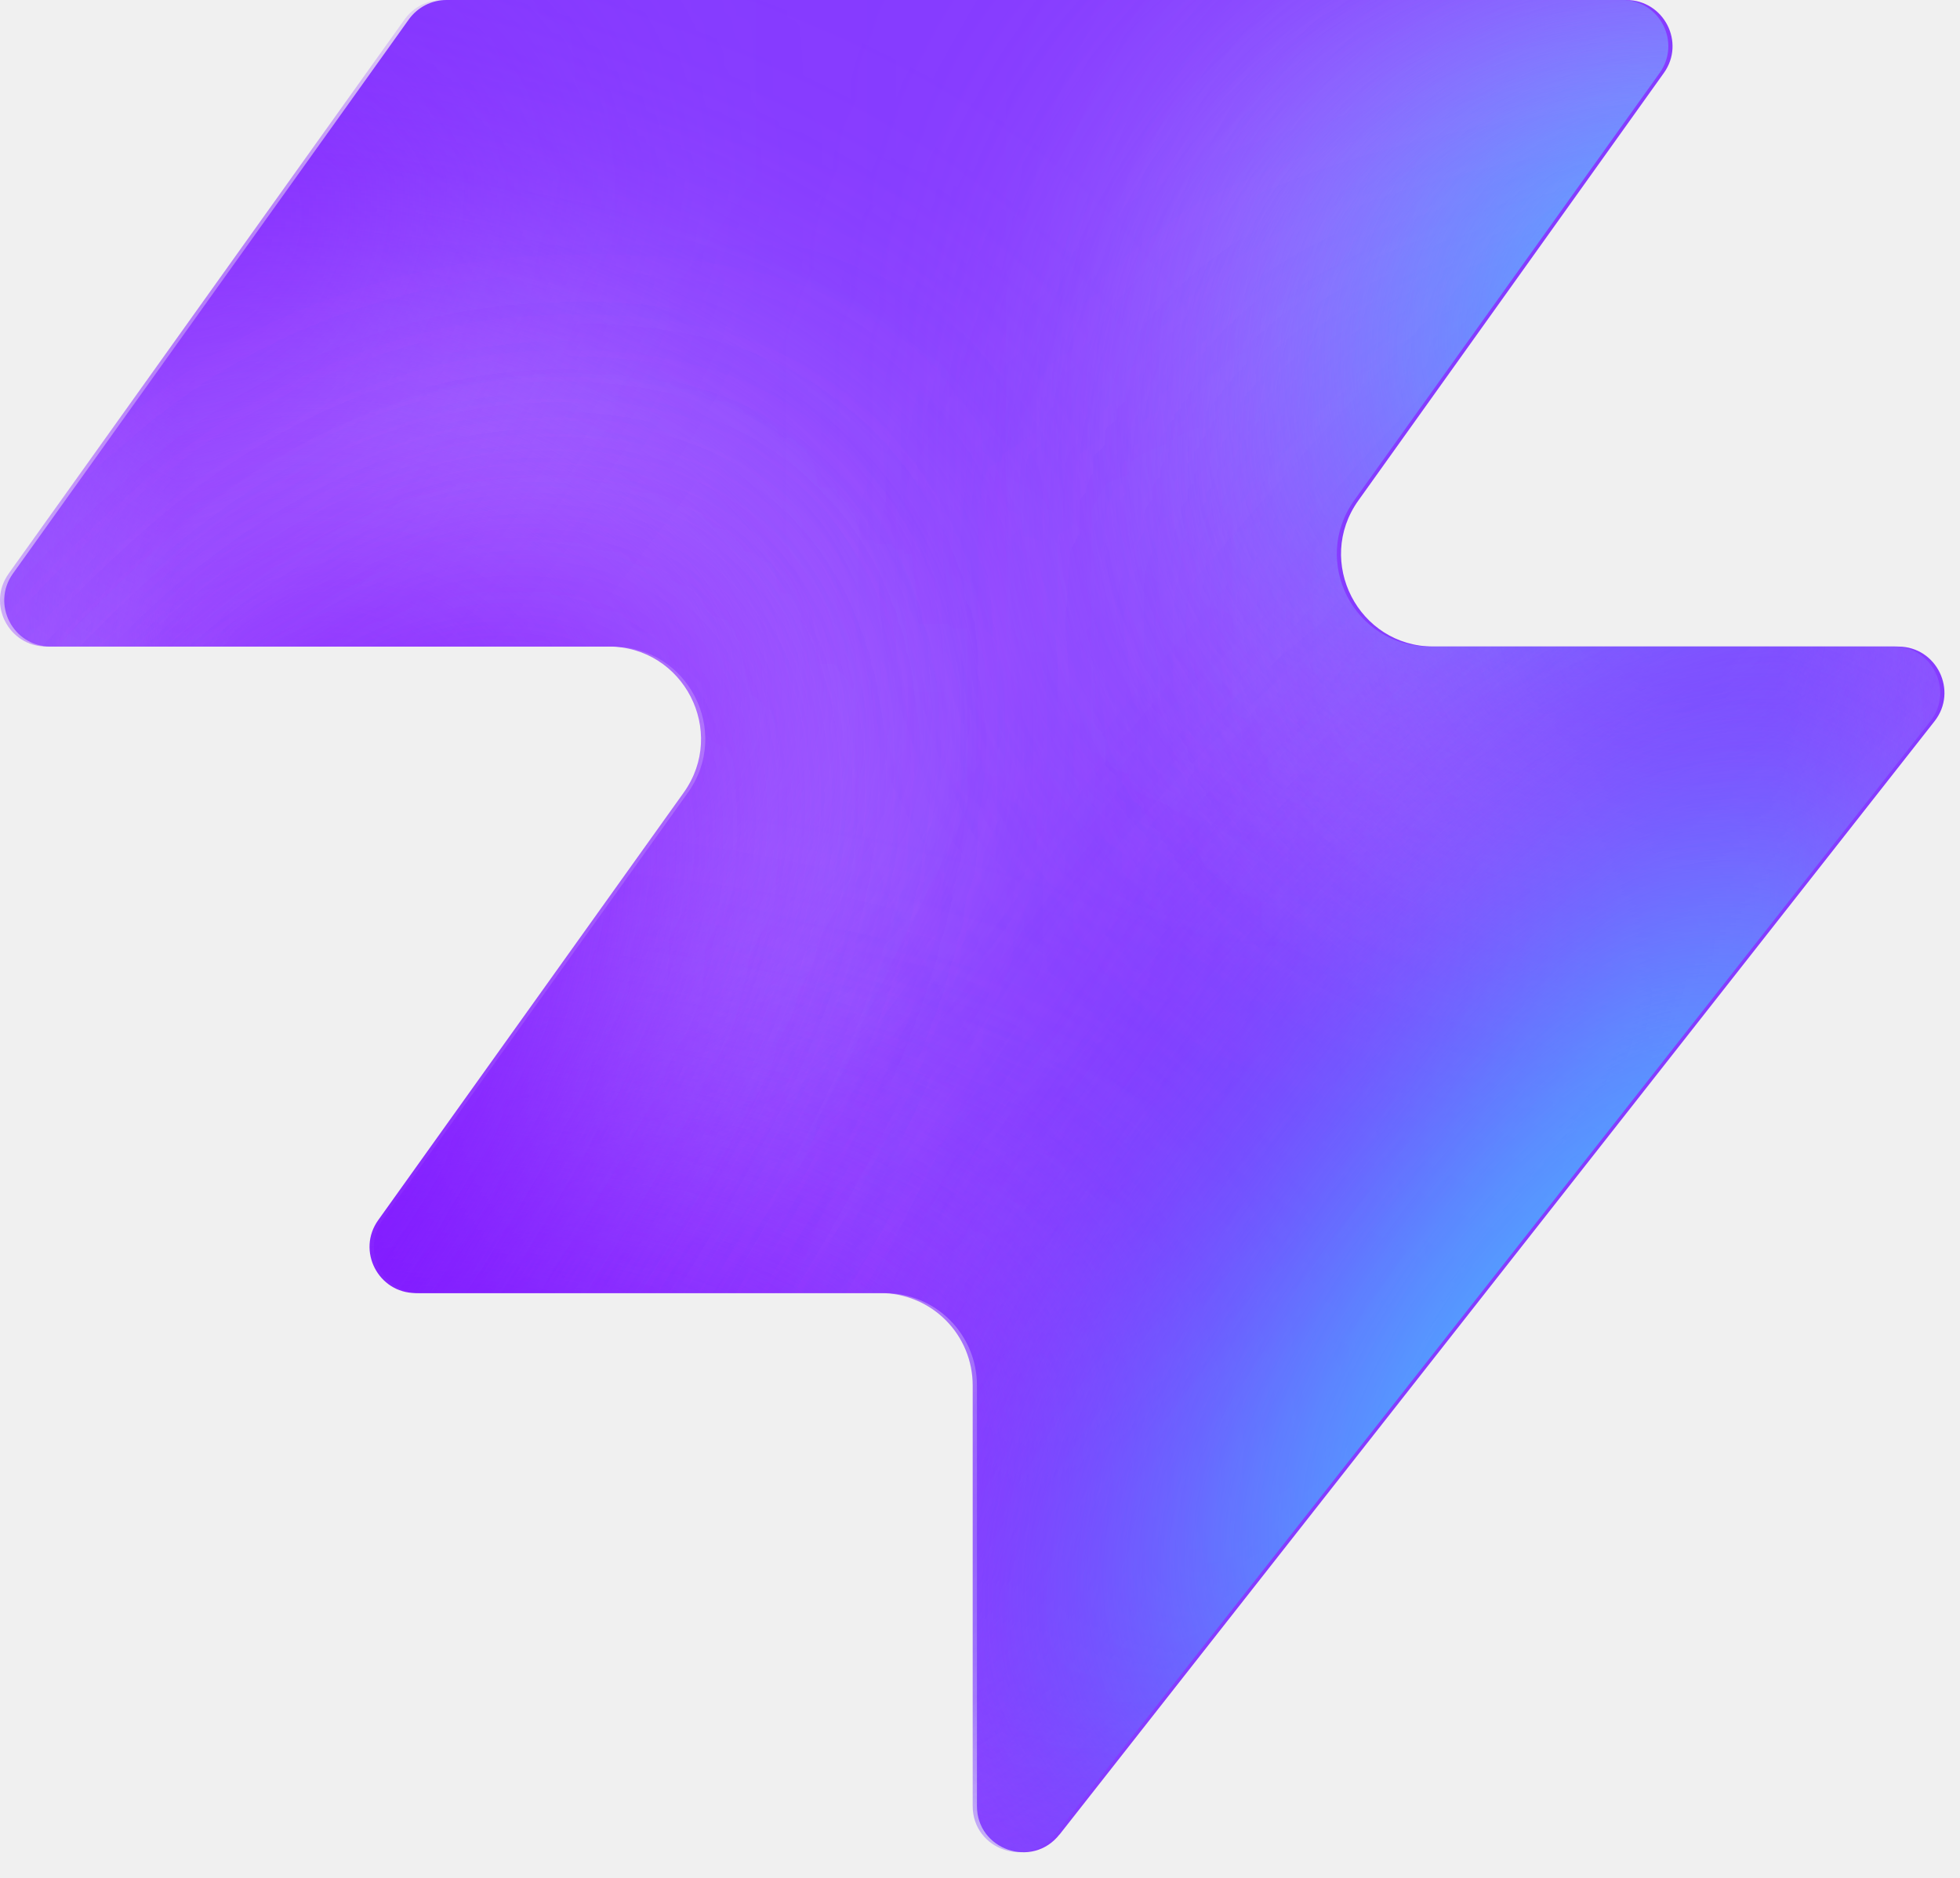
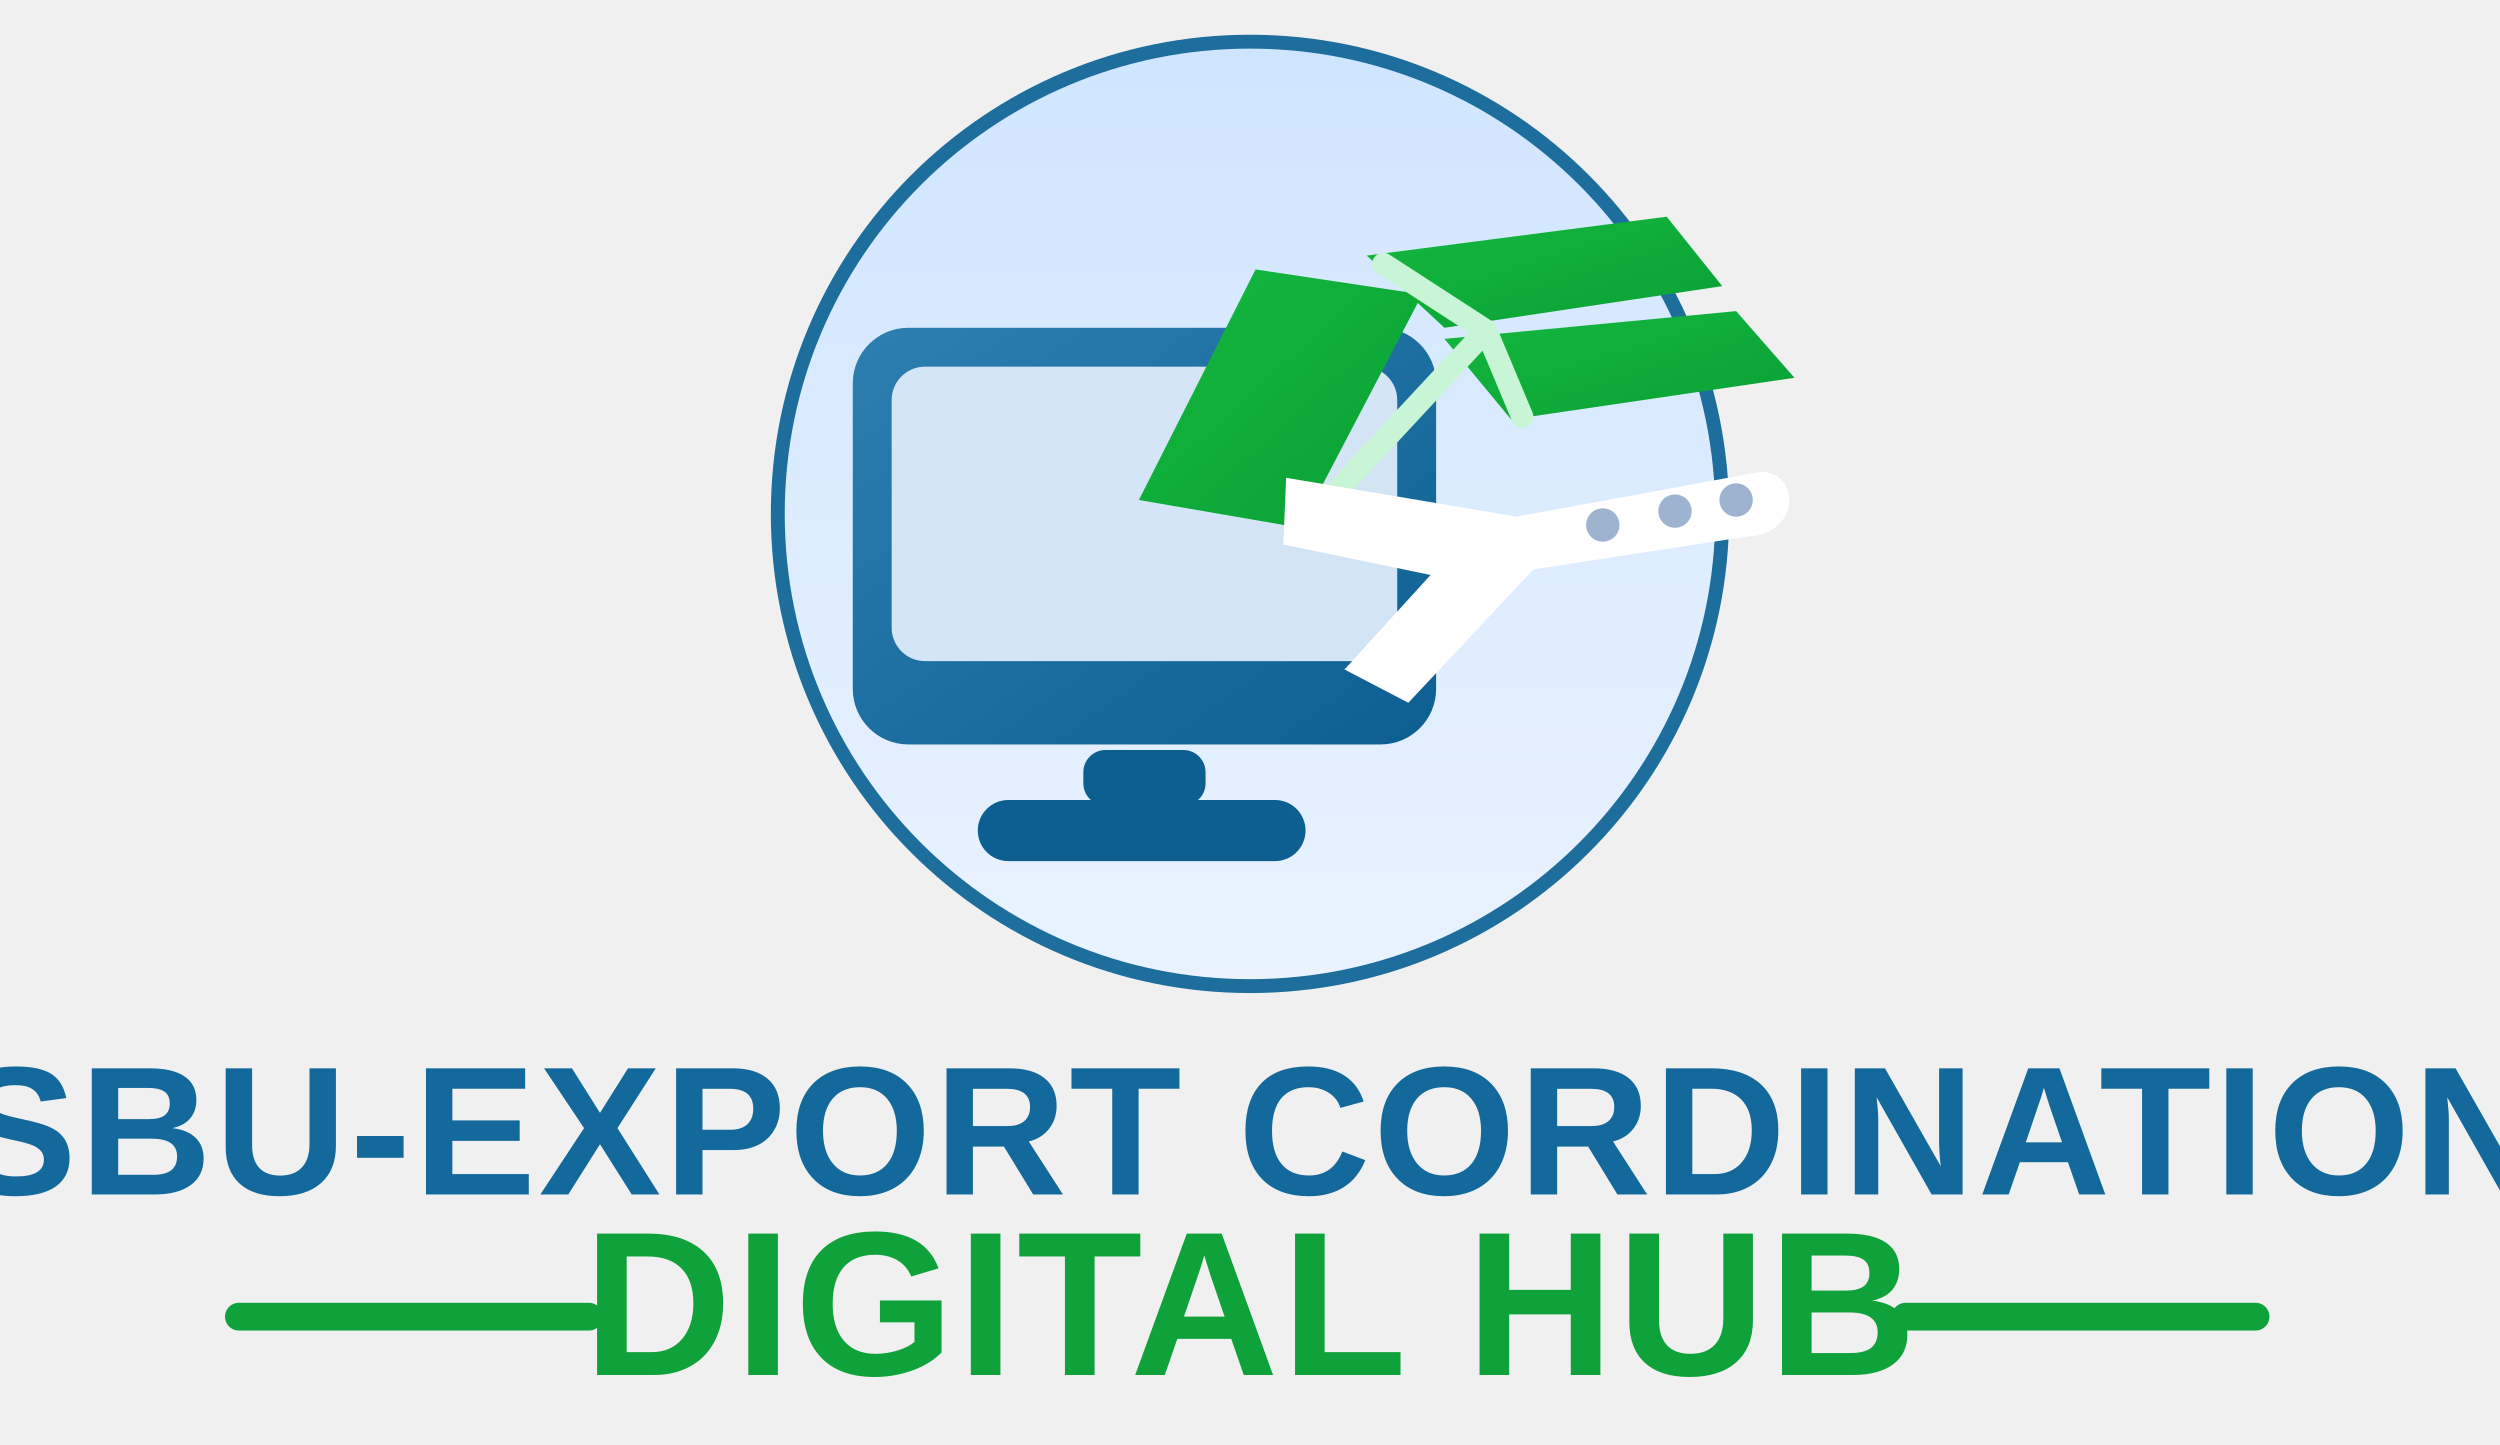
- <svg xmlns="http://www.w3.org/2000/svg" width="48" height="46" fill="none" viewBox="0 0 48 46">
-   <path fill="#863bff" d="M25.946 44.938c-.664.845-2.021.375-2.021-.698V33.937a2.26 2.26 0 0 0-2.262-2.262H10.287c-.92 0-1.456-1.04-.92-1.788l7.48-10.471c1.07-1.497 0-3.578-1.842-3.578H1.237c-.92 0-1.456-1.04-.92-1.788L10.013.474c.214-.297.556-.474.92-.474h28.894c.92 0 1.456 1.04.92 1.788l-7.48 10.471c-1.07 1.498 0 3.579 1.842 3.579h11.377c.943 0 1.473 1.088.89 1.83L25.947 44.94z" style="fill:#863bff;fill:color(display-p3 .525 .23 1);fill-opacity:1" />
-   <mask id="a" width="48" height="46" x="0" y="0" maskUnits="userSpaceOnUse" style="mask-type:alpha">
-     <path fill="#000" d="M25.842 44.938c-.664.844-2.021.375-2.021-.698V33.937a2.26 2.26 0 0 0-2.262-2.262H10.183c-.92 0-1.456-1.04-.92-1.788l7.48-10.471c1.07-1.498 0-3.579-1.842-3.579H1.133c-.92 0-1.456-1.04-.92-1.787L9.91.473c.214-.297.556-.474.92-.474h28.894c.92 0 1.456 1.04.92 1.788l-7.48 10.471c-1.07 1.498 0 3.578 1.842 3.578h11.377c.943 0 1.473 1.088.89 1.832L25.843 44.94z" style="fill:#000;fill-opacity:1" />
-   </mask>
-   <g mask="url(#a)">
-     <g filter="url(#b)">
-       <ellipse cx="5.508" cy="14.704" fill="#ede6ff" rx="5.508" ry="14.704" style="fill:#ede6ff;fill:color(display-p3 .927 .903 1);fill-opacity:1" transform="matrix(.00324 1 1 -.00324 -4.47 31.516)" />
-     </g>
-     <g filter="url(#c)">
-       <ellipse cx="10.399" cy="29.851" fill="#ede6ff" rx="10.399" ry="29.851" style="fill:#ede6ff;fill:color(display-p3 .927 .903 1);fill-opacity:1" transform="matrix(.00324 1 1 -.00324 -39.328 7.883)" />
-     </g>
-     <g filter="url(#d)">
-       <ellipse cx="5.508" cy="30.487" fill="#7e14ff" rx="5.508" ry="30.487" style="fill:#7e14ff;fill:color(display-p3 .492 .077 1);fill-opacity:1" transform="rotate(89.814 -25.913 -14.639)scale(1 -1)" />
-     </g>
-     <g filter="url(#e)">
-       <ellipse cx="5.508" cy="30.599" fill="#7e14ff" rx="5.508" ry="30.599" style="fill:#7e14ff;fill:color(display-p3 .492 .077 1);fill-opacity:1" transform="rotate(89.814 -32.644 -3.334)scale(1 -1)" />
-     </g>
-     <g filter="url(#f)">
-       <ellipse cx="5.508" cy="30.599" fill="#7e14ff" rx="5.508" ry="30.599" style="fill:#7e14ff;fill:color(display-p3 .492 .077 1);fill-opacity:1" transform="matrix(.00324 1 1 -.00324 -34.34 30.47)" />
-     </g>
-     <g filter="url(#g)">
-       <ellipse cx="14.072" cy="22.078" fill="#ede6ff" rx="14.072" ry="22.078" style="fill:#ede6ff;fill:color(display-p3 .927 .903 1);fill-opacity:1" transform="rotate(93.35 24.506 48.493)scale(-1 1)" />
-     </g>
-     <g filter="url(#h)">
-       <ellipse cx="3.47" cy="21.501" fill="#7e14ff" rx="3.47" ry="21.501" style="fill:#7e14ff;fill:color(display-p3 .492 .077 1);fill-opacity:1" transform="rotate(89.009 28.708 47.59)scale(-1 1)" />
-     </g>
-     <g filter="url(#i)">
-       <ellipse cx="3.47" cy="21.501" fill="#7e14ff" rx="3.47" ry="21.501" style="fill:#7e14ff;fill:color(display-p3 .492 .077 1);fill-opacity:1" transform="rotate(89.009 28.708 47.59)scale(-1 1)" />
-     </g>
-     <g filter="url(#j)">
-       <ellipse cx=".387" cy="8.972" fill="#7e14ff" rx="4.407" ry="29.108" style="fill:#7e14ff;fill:color(display-p3 .492 .077 1);fill-opacity:1" transform="rotate(39.51 .387 8.972)" />
-     </g>
-     <g filter="url(#k)">
-       <ellipse cx="47.523" cy="-6.092" fill="#7e14ff" rx="4.407" ry="29.108" style="fill:#7e14ff;fill:color(display-p3 .492 .077 1);fill-opacity:1" transform="rotate(37.892 47.523 -6.092)" />
-     </g>
-     <g filter="url(#l)">
-       <ellipse cx="41.412" cy="6.333" fill="#47bfff" rx="5.971" ry="9.665" style="fill:#47bfff;fill:color(display-p3 .28 .748 1);fill-opacity:1" transform="rotate(37.892 41.412 6.333)" />
-     </g>
-     <g filter="url(#m)">
-       <ellipse cx="-1.879" cy="38.332" fill="#7e14ff" rx="4.407" ry="29.108" style="fill:#7e14ff;fill:color(display-p3 .492 .077 1);fill-opacity:1" transform="rotate(37.892 -1.88 38.332)" />
-     </g>
-     <g filter="url(#n)">
-       <ellipse cx="-1.879" cy="38.332" fill="#7e14ff" rx="4.407" ry="29.108" style="fill:#7e14ff;fill:color(display-p3 .492 .077 1);fill-opacity:1" transform="rotate(37.892 -1.88 38.332)" />
-     </g>
-     <g filter="url(#o)">
-       <ellipse cx="35.651" cy="29.907" fill="#7e14ff" rx="4.407" ry="29.108" style="fill:#7e14ff;fill:color(display-p3 .492 .077 1);fill-opacity:1" transform="rotate(37.892 35.651 29.907)" />
-     </g>
-     <g filter="url(#p)">
-       <ellipse cx="38.418" cy="32.4" fill="#47bfff" rx="5.971" ry="15.297" style="fill:#47bfff;fill:color(display-p3 .28 .748 1);fill-opacity:1" transform="rotate(37.892 38.418 32.4)" />
-     </g>
-   </g>
+ <svg xmlns="http://www.w3.org/2000/svg" width="900" height="520" viewBox="0 0 900 520" fill="none">
  <defs>
-     <filter id="b" width="60.045" height="41.654" x="-19.77" y="16.149" color-interpolation-filters="sRGB" filterUnits="userSpaceOnUse">
-       <feFlood flood-opacity="0" result="BackgroundImageFix" />
-       <feBlend in="SourceGraphic" in2="BackgroundImageFix" result="shape" />
-       <feGaussianBlur result="effect1_foregroundBlur_2002_17158" stdDeviation="7.659" />
-     </filter>
-     <filter id="c" width="90.34" height="51.437" x="-54.613" y="-7.533" color-interpolation-filters="sRGB" filterUnits="userSpaceOnUse">
-       <feFlood flood-opacity="0" result="BackgroundImageFix" />
-       <feBlend in="SourceGraphic" in2="BackgroundImageFix" result="shape" />
-       <feGaussianBlur result="effect1_foregroundBlur_2002_17158" stdDeviation="7.659" />
-     </filter>
-     <filter id="d" width="79.355" height="29.4" x="-49.64" y="2.03" color-interpolation-filters="sRGB" filterUnits="userSpaceOnUse">
-       <feFlood flood-opacity="0" result="BackgroundImageFix" />
-       <feBlend in="SourceGraphic" in2="BackgroundImageFix" result="shape" />
-       <feGaussianBlur result="effect1_foregroundBlur_2002_17158" stdDeviation="4.596" />
-     </filter>
-     <filter id="e" width="79.579" height="29.4" x="-45.045" y="20.029" color-interpolation-filters="sRGB" filterUnits="userSpaceOnUse">
-       <feFlood flood-opacity="0" result="BackgroundImageFix" />
-       <feBlend in="SourceGraphic" in2="BackgroundImageFix" result="shape" />
-       <feGaussianBlur result="effect1_foregroundBlur_2002_17158" stdDeviation="4.596" />
-     </filter>
-     <filter id="f" width="79.579" height="29.4" x="-43.513" y="21.178" color-interpolation-filters="sRGB" filterUnits="userSpaceOnUse">
-       <feFlood flood-opacity="0" result="BackgroundImageFix" />
-       <feBlend in="SourceGraphic" in2="BackgroundImageFix" result="shape" />
-       <feGaussianBlur result="effect1_foregroundBlur_2002_17158" stdDeviation="4.596" />
-     </filter>
-     <filter id="g" width="74.749" height="58.852" x="15.756" y="-17.901" color-interpolation-filters="sRGB" filterUnits="userSpaceOnUse">
-       <feFlood flood-opacity="0" result="BackgroundImageFix" />
-       <feBlend in="SourceGraphic" in2="BackgroundImageFix" result="shape" />
-       <feGaussianBlur result="effect1_foregroundBlur_2002_17158" stdDeviation="7.659" />
-     </filter>
-     <filter id="h" width="61.377" height="25.362" x="23.548" y="2.284" color-interpolation-filters="sRGB" filterUnits="userSpaceOnUse">
-       <feFlood flood-opacity="0" result="BackgroundImageFix" />
-       <feBlend in="SourceGraphic" in2="BackgroundImageFix" result="shape" />
-       <feGaussianBlur result="effect1_foregroundBlur_2002_17158" stdDeviation="4.596" />
-     </filter>
-     <filter id="i" width="61.377" height="25.362" x="23.548" y="2.284" color-interpolation-filters="sRGB" filterUnits="userSpaceOnUse">
-       <feFlood flood-opacity="0" result="BackgroundImageFix" />
-       <feBlend in="SourceGraphic" in2="BackgroundImageFix" result="shape" />
-       <feGaussianBlur result="effect1_foregroundBlur_2002_17158" stdDeviation="4.596" />
-     </filter>
-     <filter id="j" width="56.045" height="63.649" x="-27.636" y="-22.853" color-interpolation-filters="sRGB" filterUnits="userSpaceOnUse">
-       <feFlood flood-opacity="0" result="BackgroundImageFix" />
-       <feBlend in="SourceGraphic" in2="BackgroundImageFix" result="shape" />
-       <feGaussianBlur result="effect1_foregroundBlur_2002_17158" stdDeviation="4.596" />
-     </filter>
-     <filter id="k" width="54.814" height="64.646" x="20.116" y="-38.415" color-interpolation-filters="sRGB" filterUnits="userSpaceOnUse">
-       <feFlood flood-opacity="0" result="BackgroundImageFix" />
-       <feBlend in="SourceGraphic" in2="BackgroundImageFix" result="shape" />
-       <feGaussianBlur result="effect1_foregroundBlur_2002_17158" stdDeviation="4.596" />
-     </filter>
-     <filter id="l" width="33.541" height="35.313" x="24.641" y="-11.323" color-interpolation-filters="sRGB" filterUnits="userSpaceOnUse">
-       <feFlood flood-opacity="0" result="BackgroundImageFix" />
-       <feBlend in="SourceGraphic" in2="BackgroundImageFix" result="shape" />
-       <feGaussianBlur result="effect1_foregroundBlur_2002_17158" stdDeviation="4.596" />
-     </filter>
-     <filter id="m" width="54.814" height="64.646" x="-29.286" y="6.009" color-interpolation-filters="sRGB" filterUnits="userSpaceOnUse">
-       <feFlood flood-opacity="0" result="BackgroundImageFix" />
-       <feBlend in="SourceGraphic" in2="BackgroundImageFix" result="shape" />
-       <feGaussianBlur result="effect1_foregroundBlur_2002_17158" stdDeviation="4.596" />
-     </filter>
-     <filter id="n" width="54.814" height="64.646" x="-29.286" y="6.009" color-interpolation-filters="sRGB" filterUnits="userSpaceOnUse">
-       <feFlood flood-opacity="0" result="BackgroundImageFix" />
-       <feBlend in="SourceGraphic" in2="BackgroundImageFix" result="shape" />
-       <feGaussianBlur result="effect1_foregroundBlur_2002_17158" stdDeviation="4.596" />
-     </filter>
-     <filter id="o" width="54.814" height="64.646" x="8.244" y="-2.416" color-interpolation-filters="sRGB" filterUnits="userSpaceOnUse">
-       <feFlood flood-opacity="0" result="BackgroundImageFix" />
-       <feBlend in="SourceGraphic" in2="BackgroundImageFix" result="shape" />
-       <feGaussianBlur result="effect1_foregroundBlur_2002_17158" stdDeviation="4.596" />
-     </filter>
-     <filter id="p" width="39.409" height="43.623" x="18.713" y="10.588" color-interpolation-filters="sRGB" filterUnits="userSpaceOnUse">
-       <feFlood flood-opacity="0" result="BackgroundImageFix" />
-       <feBlend in="SourceGraphic" in2="BackgroundImageFix" result="shape" />
-       <feGaussianBlur result="effect1_foregroundBlur_2002_17158" stdDeviation="4.596" />
-     </filter>
+     <linearGradient id="sky" x1="0" y1="0" x2="0" y2="1">
+       <stop offset="0%" stop-color="#CFE5FF" />
+       <stop offset="100%" stop-color="#EAF3FF" />
+     </linearGradient>
+     <linearGradient id="screen" x1="0" y1="0" x2="1" y2="1">
+       <stop offset="0%" stop-color="#2D7FB1" />
+       <stop offset="100%" stop-color="#0D5E91" />
+     </linearGradient>
+     <linearGradient id="green" x1="0" y1="0" x2="1" y2="1">
+       <stop offset="0%" stop-color="#14B93E" />
+       <stop offset="100%" stop-color="#0A9F35" />
+     </linearGradient>
+     <style>
+       .title { font: 900 66px 'Segoe UI', Arial, sans-serif; fill: #13699B; letter-spacing: 1px; }
+       .subtitle { font: 900 74px 'Segoe UI', Arial, sans-serif; fill: #0FA13A; letter-spacing: 1px; }
+       .line { stroke: #0FA13A; stroke-width: 10; stroke-linecap: round; }
+     </style>
  </defs>
+   <circle cx="450" cy="185" r="170" fill="url(#sky)" stroke="#1D6E9D" stroke-width="5" />
+   <rect x="307" y="118" width="210" height="150" rx="20" fill="url(#screen)" />
+   <rect x="321" y="132" width="182" height="106" rx="12" fill="#DCEBFA" opacity="0.95" />
+   <rect x="390" y="270" width="44" height="20" rx="8" fill="#0D5E91" />
+   <rect x="352" y="288" width="118" height="22" rx="11" fill="#0D5E91" />
+   <polygon points="492,92 600,78 620,103 520,118" fill="url(#green)" />
+   <polygon points="520,122 625,112 646,136 544,151" fill="url(#green)" />
+   <polygon points="452,97 512,106 468,190 410,180" fill="url(#green)" />
+   <path d="M498 95L535 119M535 119L548 150M535 119L468 191" stroke="#C8F5D5" stroke-width="8" stroke-linecap="round" />
+   <path d="M463 172L546 186L633 170C640 169 645 175 644 182C643 188 637 193 630 193L552 205L507 253L484 241L515 207L462 196L463 172Z" fill="#FFFFFF" />
+   <circle cx="577" cy="189" r="6" fill="#9DB3CF" />
+   <circle cx="603" cy="184" r="6" fill="#9DB3CF" />
+   <circle cx="625" cy="180" r="6" fill="#9DB3CF" />
+   <text x="450" y="430" text-anchor="middle" class="title">SBU-EXPORT CORDINATION</text>
+   <line x1="86" y1="474" x2="212" y2="474" class="line" />
+   <text x="450" y="495" text-anchor="middle" class="subtitle">DIGITAL HUB</text>
+   <line x1="686" y1="474" x2="812" y2="474" class="line" />
</svg>
